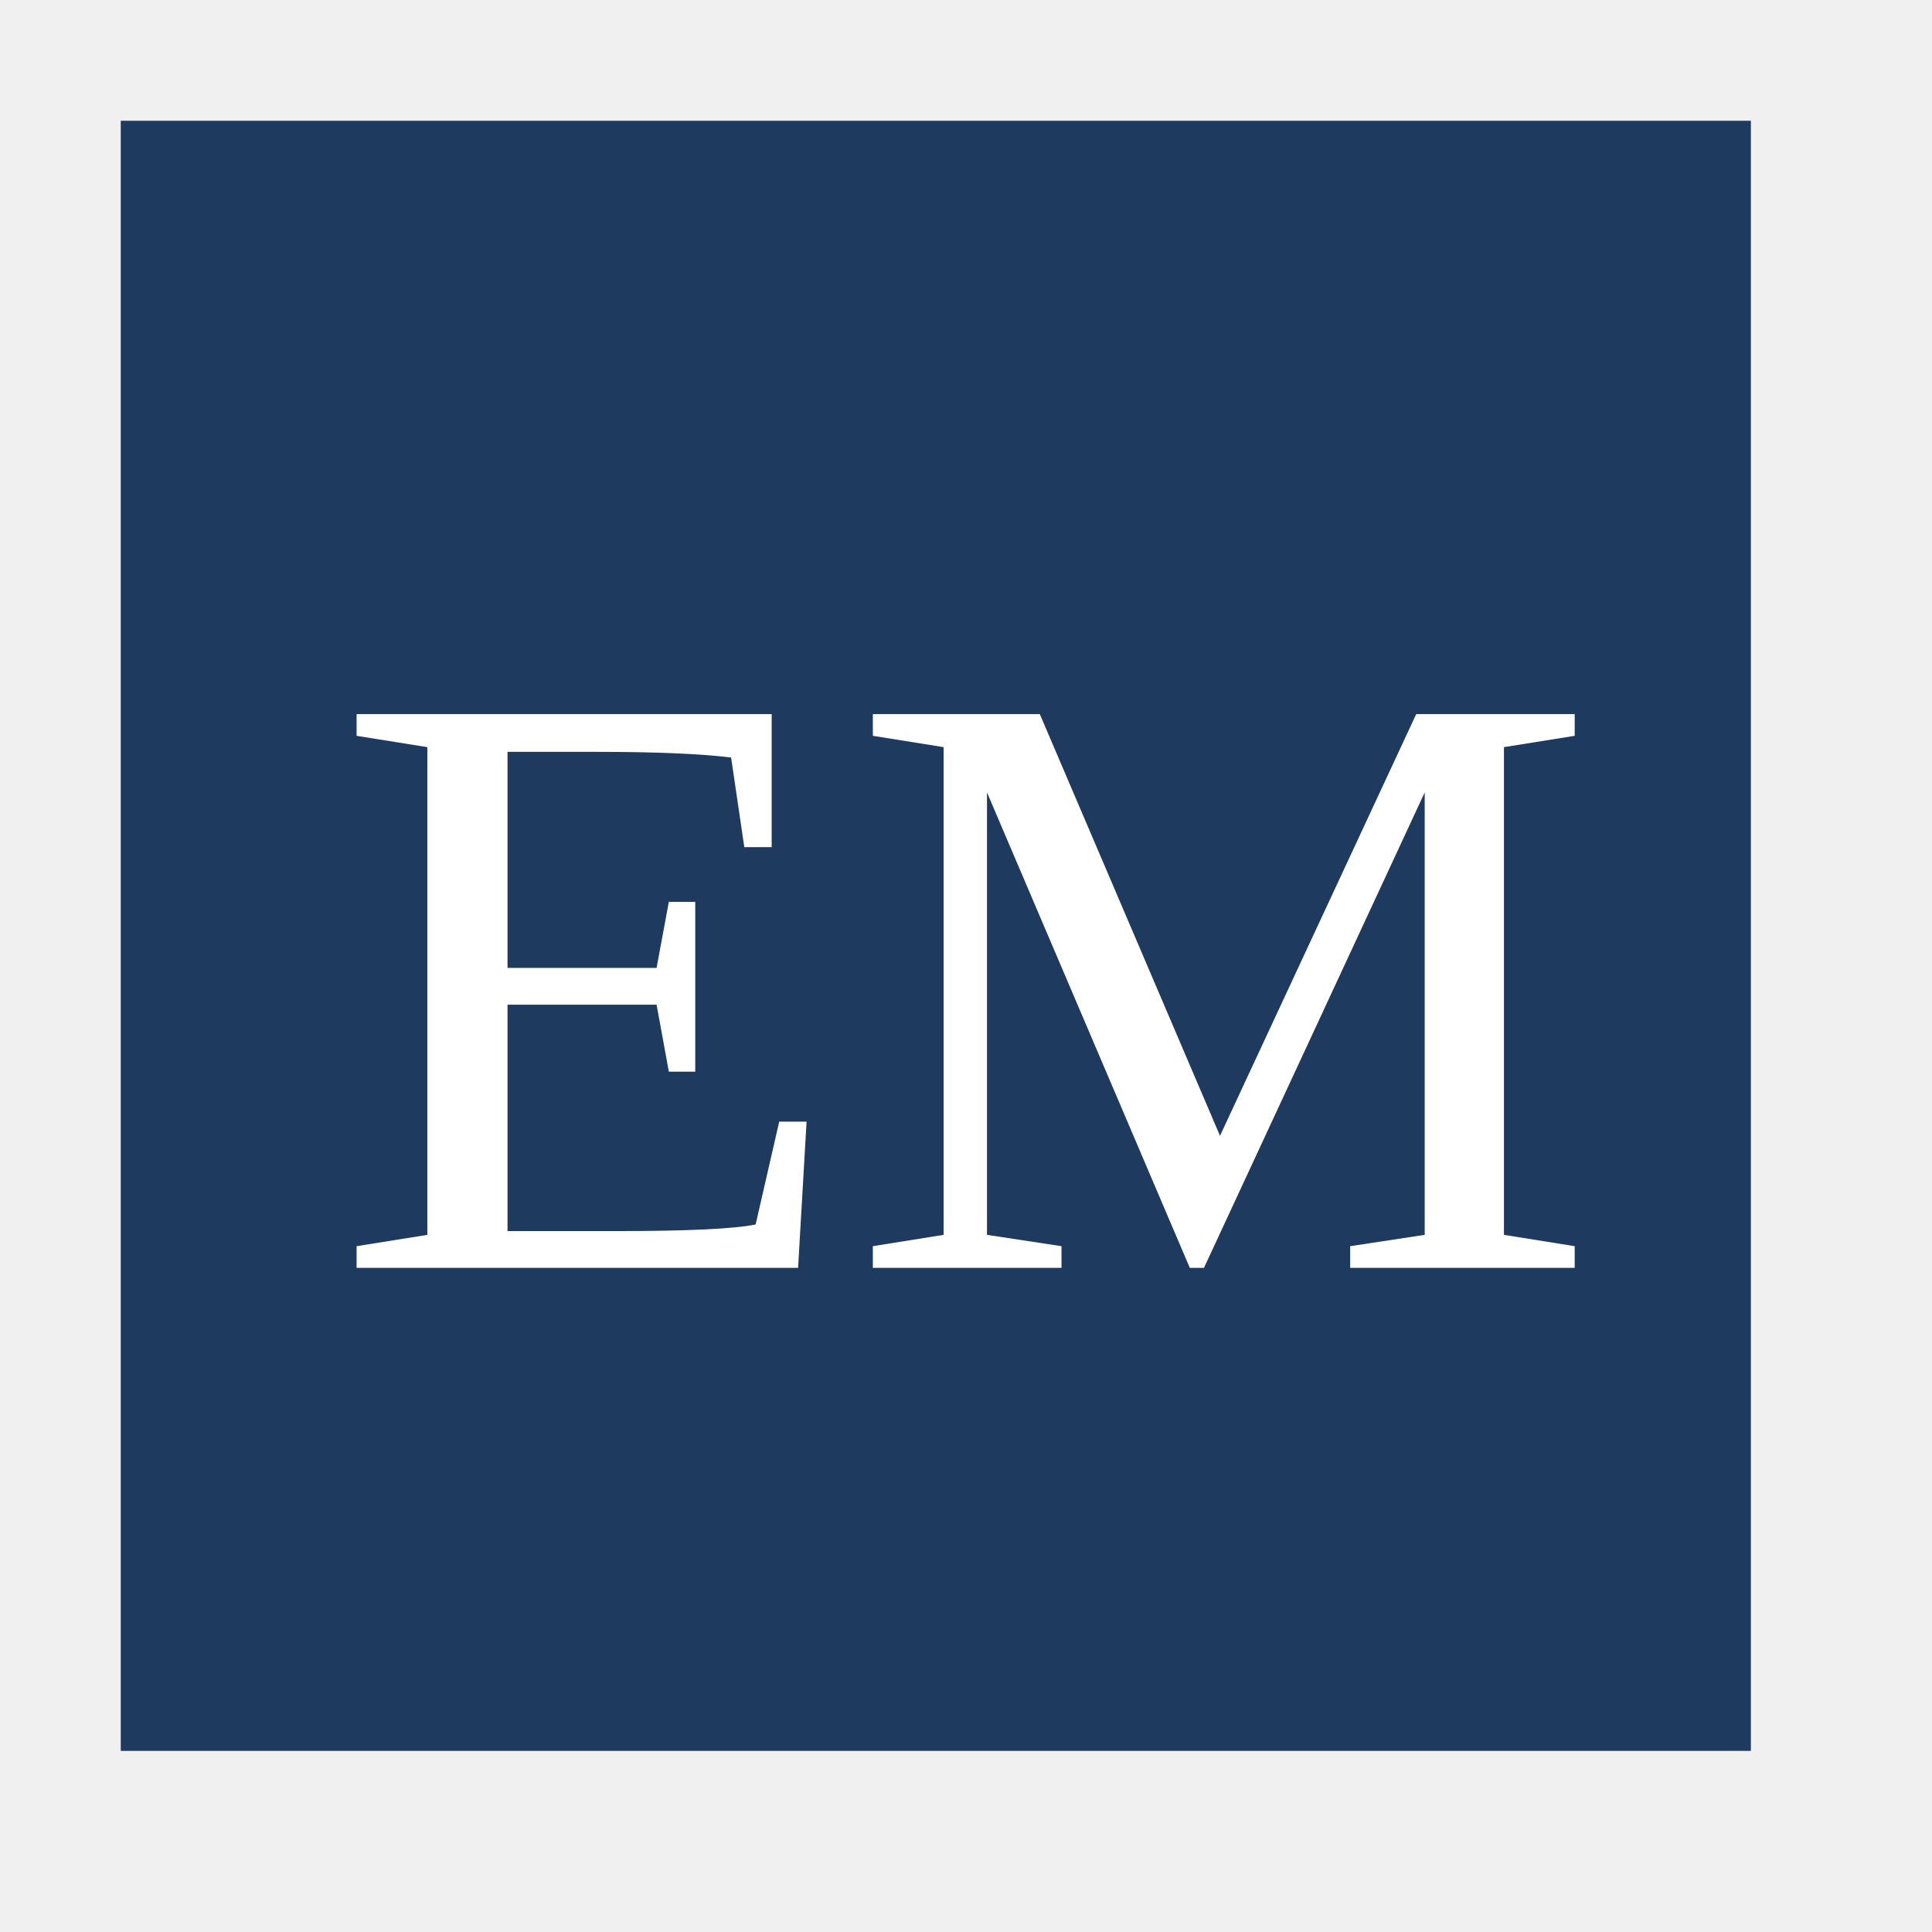
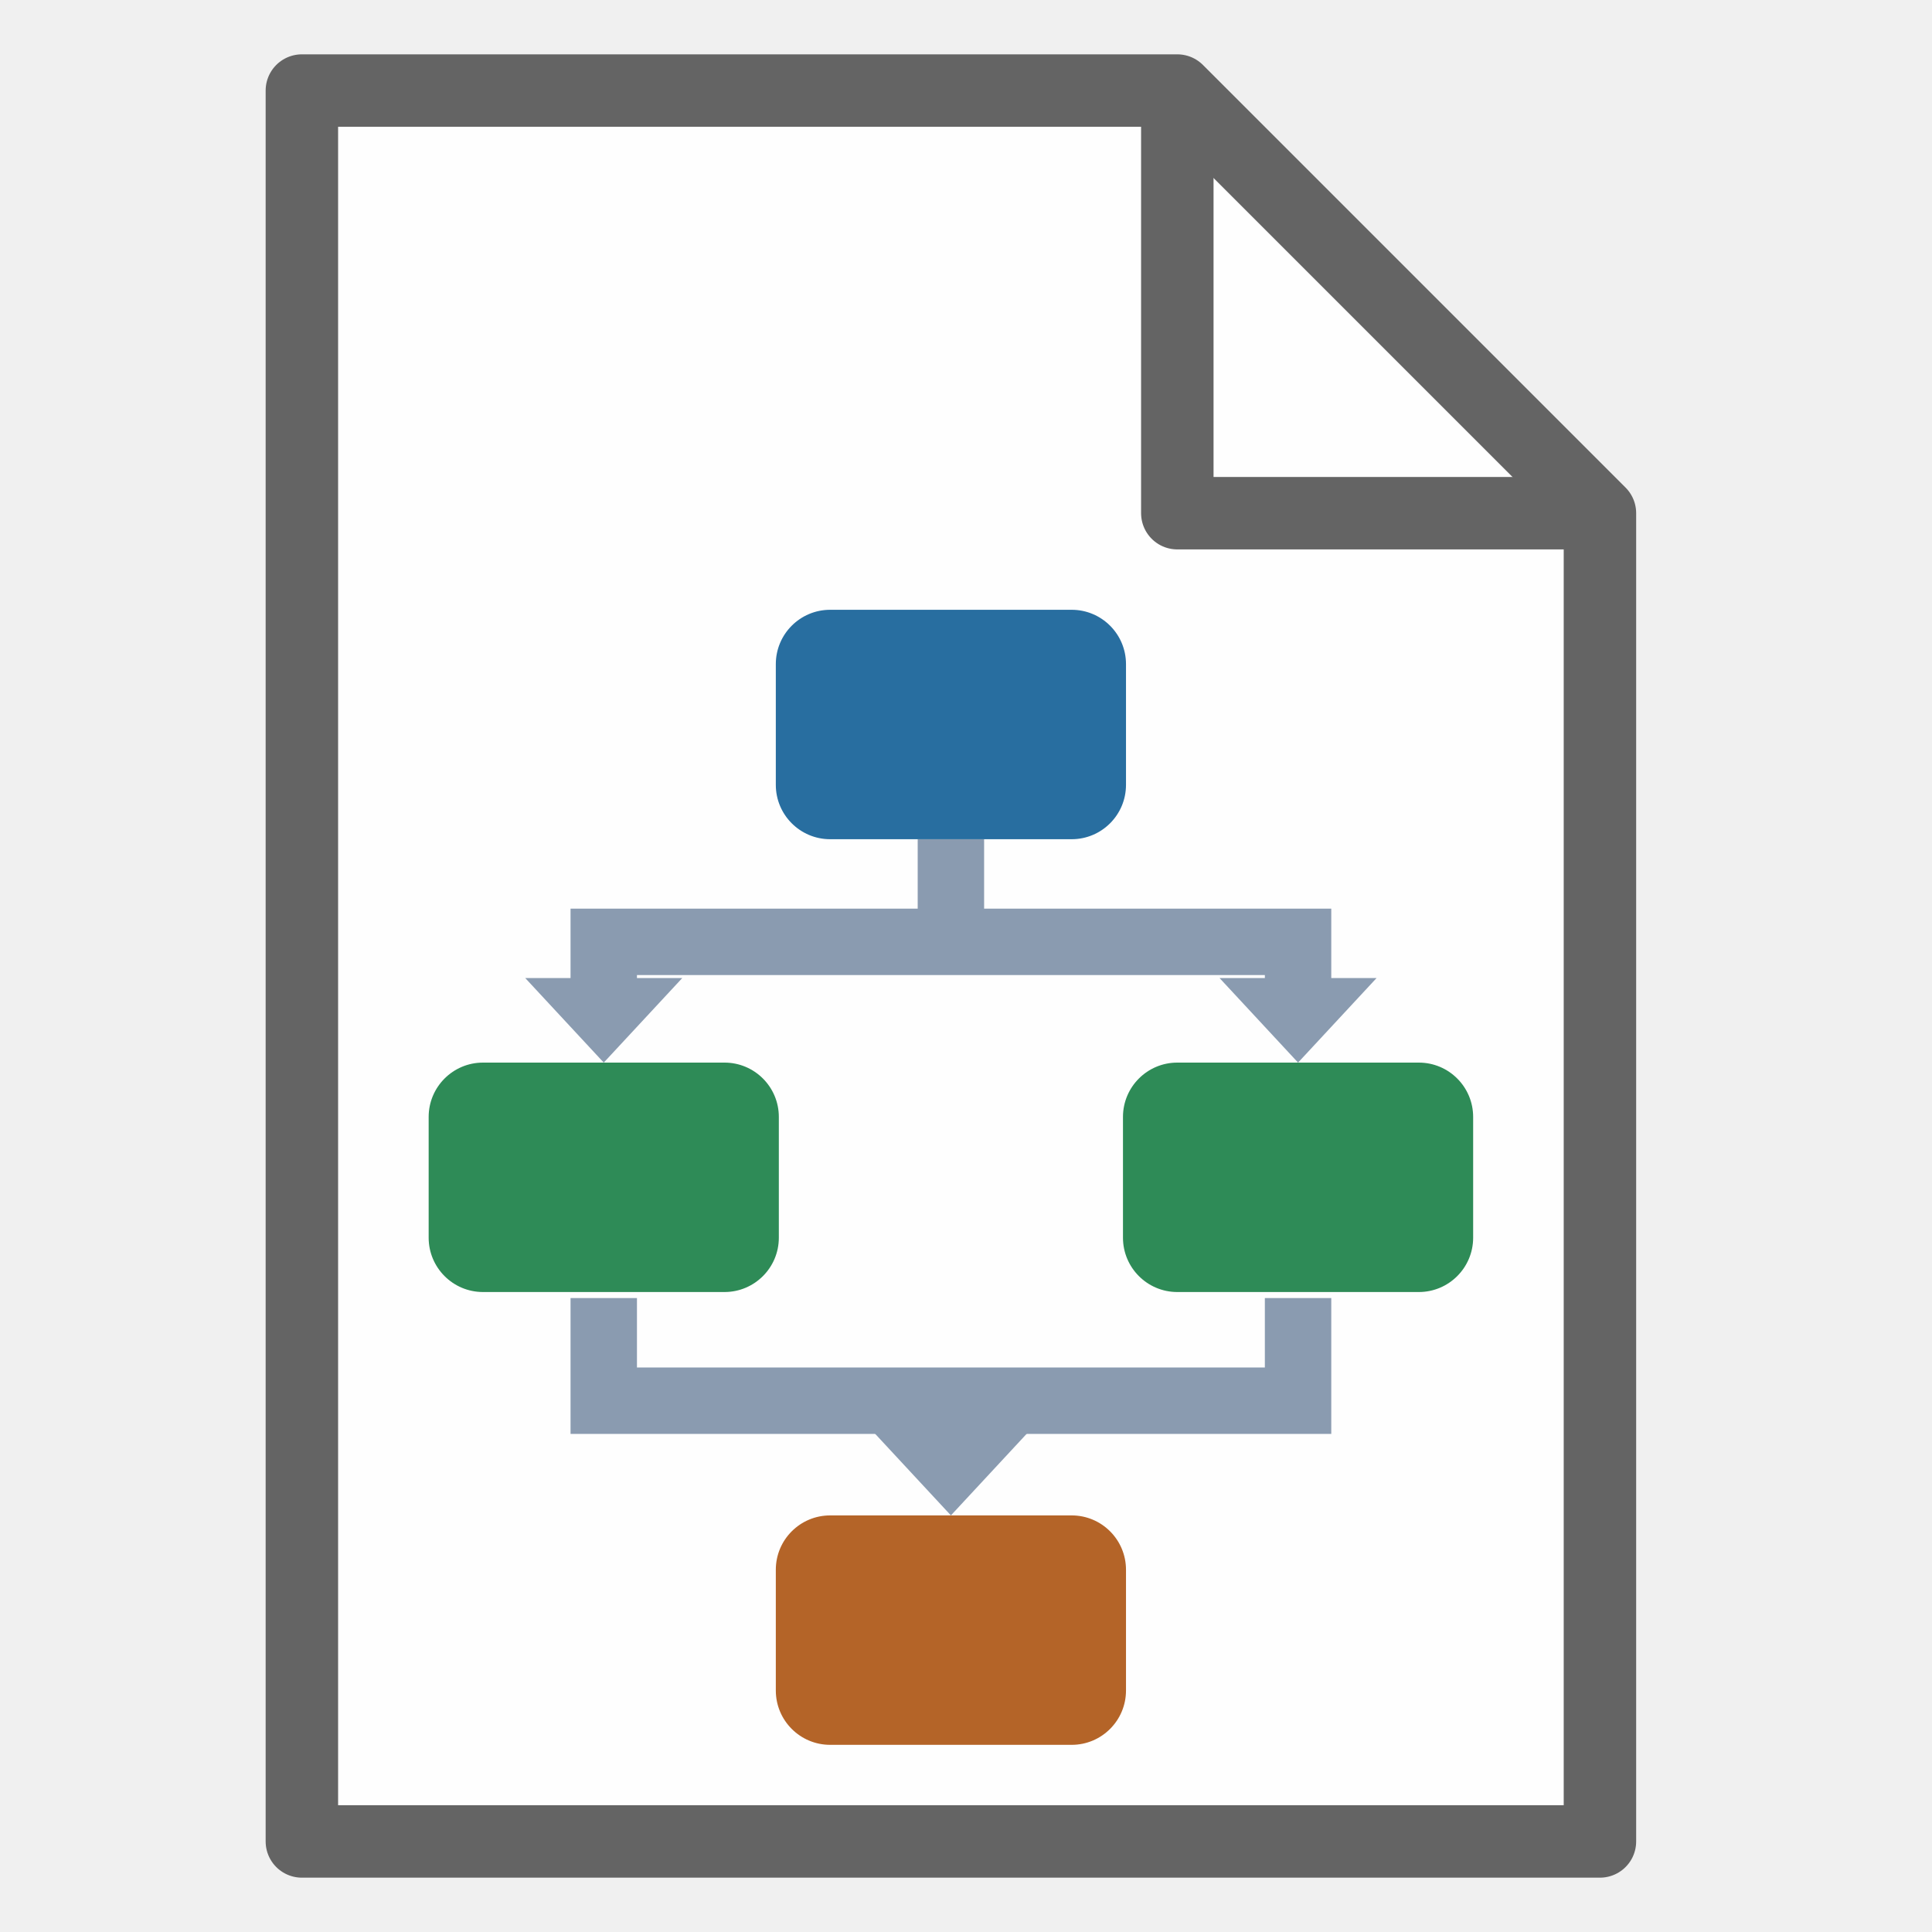
<svg xmlns="http://www.w3.org/2000/svg" width="32" height="32" viewBox="0 0 32 32">
-   <rect x="2" y="2" width="27" height="27" fill="#1e3a5f" />
-   <text x="16" y="21" font-size="14" fill="white" text-anchor="middle">EM</text>
+   <path d="M5 1.5 H19.5 L26.5 8.5 V30.5 H5 Z" fill="#fefefe" stroke="#646464" stroke-width="1.2" stroke-linejoin="round" />
+   <path d="M19.5 1.5 V8.5 H26.5" fill="none" stroke="#646464" stroke-width="1.2" stroke-linejoin="round" />
+   <path d="M15.75 13.9 V15.6 H10 V16.5 M15.75 15.6 H21.5 V16.5 M10 21.5 V23.2 H21.5 V21.5 M15.75 23.2 V24.1" fill="none" stroke="#8a9bb0" stroke-width="1.1" />
+   <path d="M8.7 16.2 L11.3 16.2 L10 17.6 Z" fill="#8a9bb0" />
+   <path d="M20.2 16.2 L22.8 16.2 L21.5 17.6 Z" fill="#8a9bb0" />
+   <path d="M14.45 23.7 L17.05 23.7 L15.75 25.1 Z" fill="#8a9bb0" />
+   <rect x="12.85" y="10.1" width="5.8" height="3.8" rx="0.9" fill="#286ea0" />
+   <rect x="7.1" y="17.6" width="5.8" height="3.8" rx="0.9" fill="#2e8b57" />
+   <rect x="18.6" y="17.6" width="5.8" height="3.8" rx="0.9" fill="#2e8b57" />
+   <rect x="12.85" y="25.1" width="5.8" height="3.8" rx="0.9" fill="#b46428" />
</svg>
